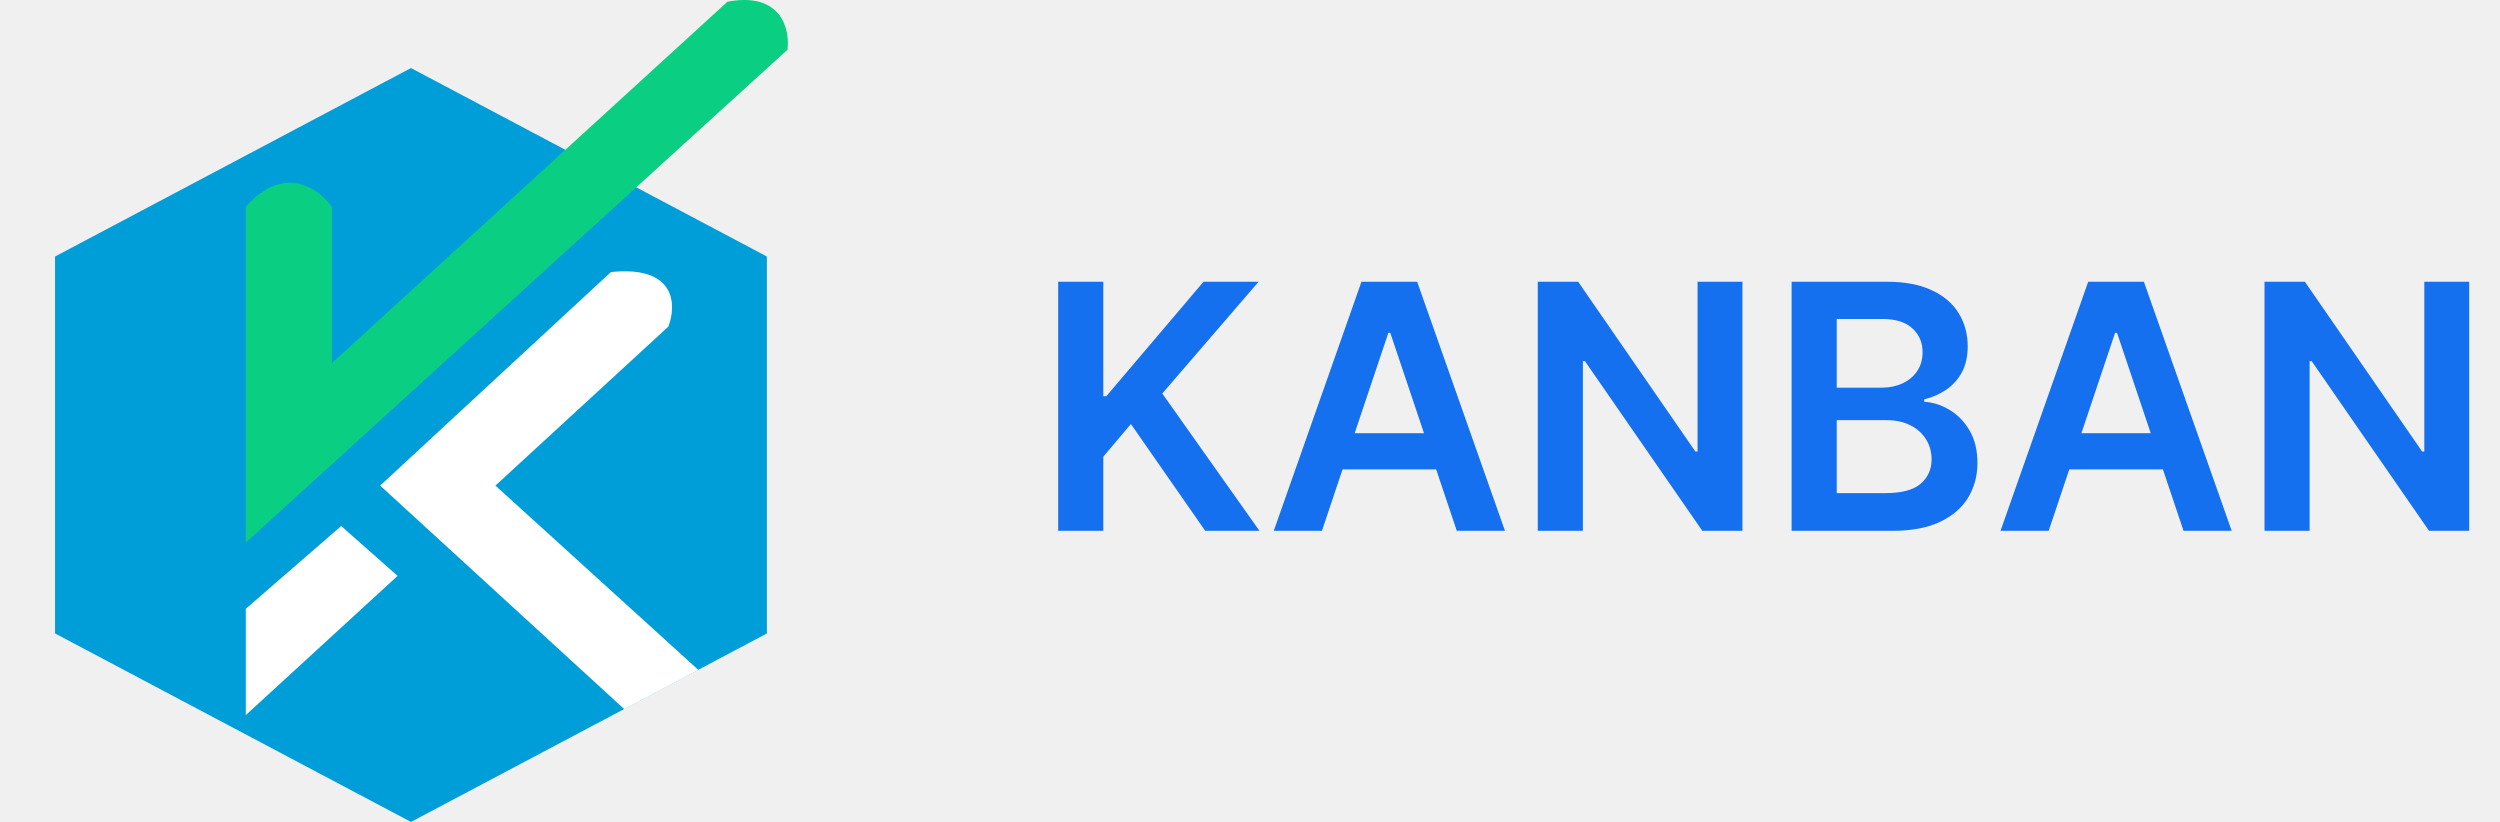
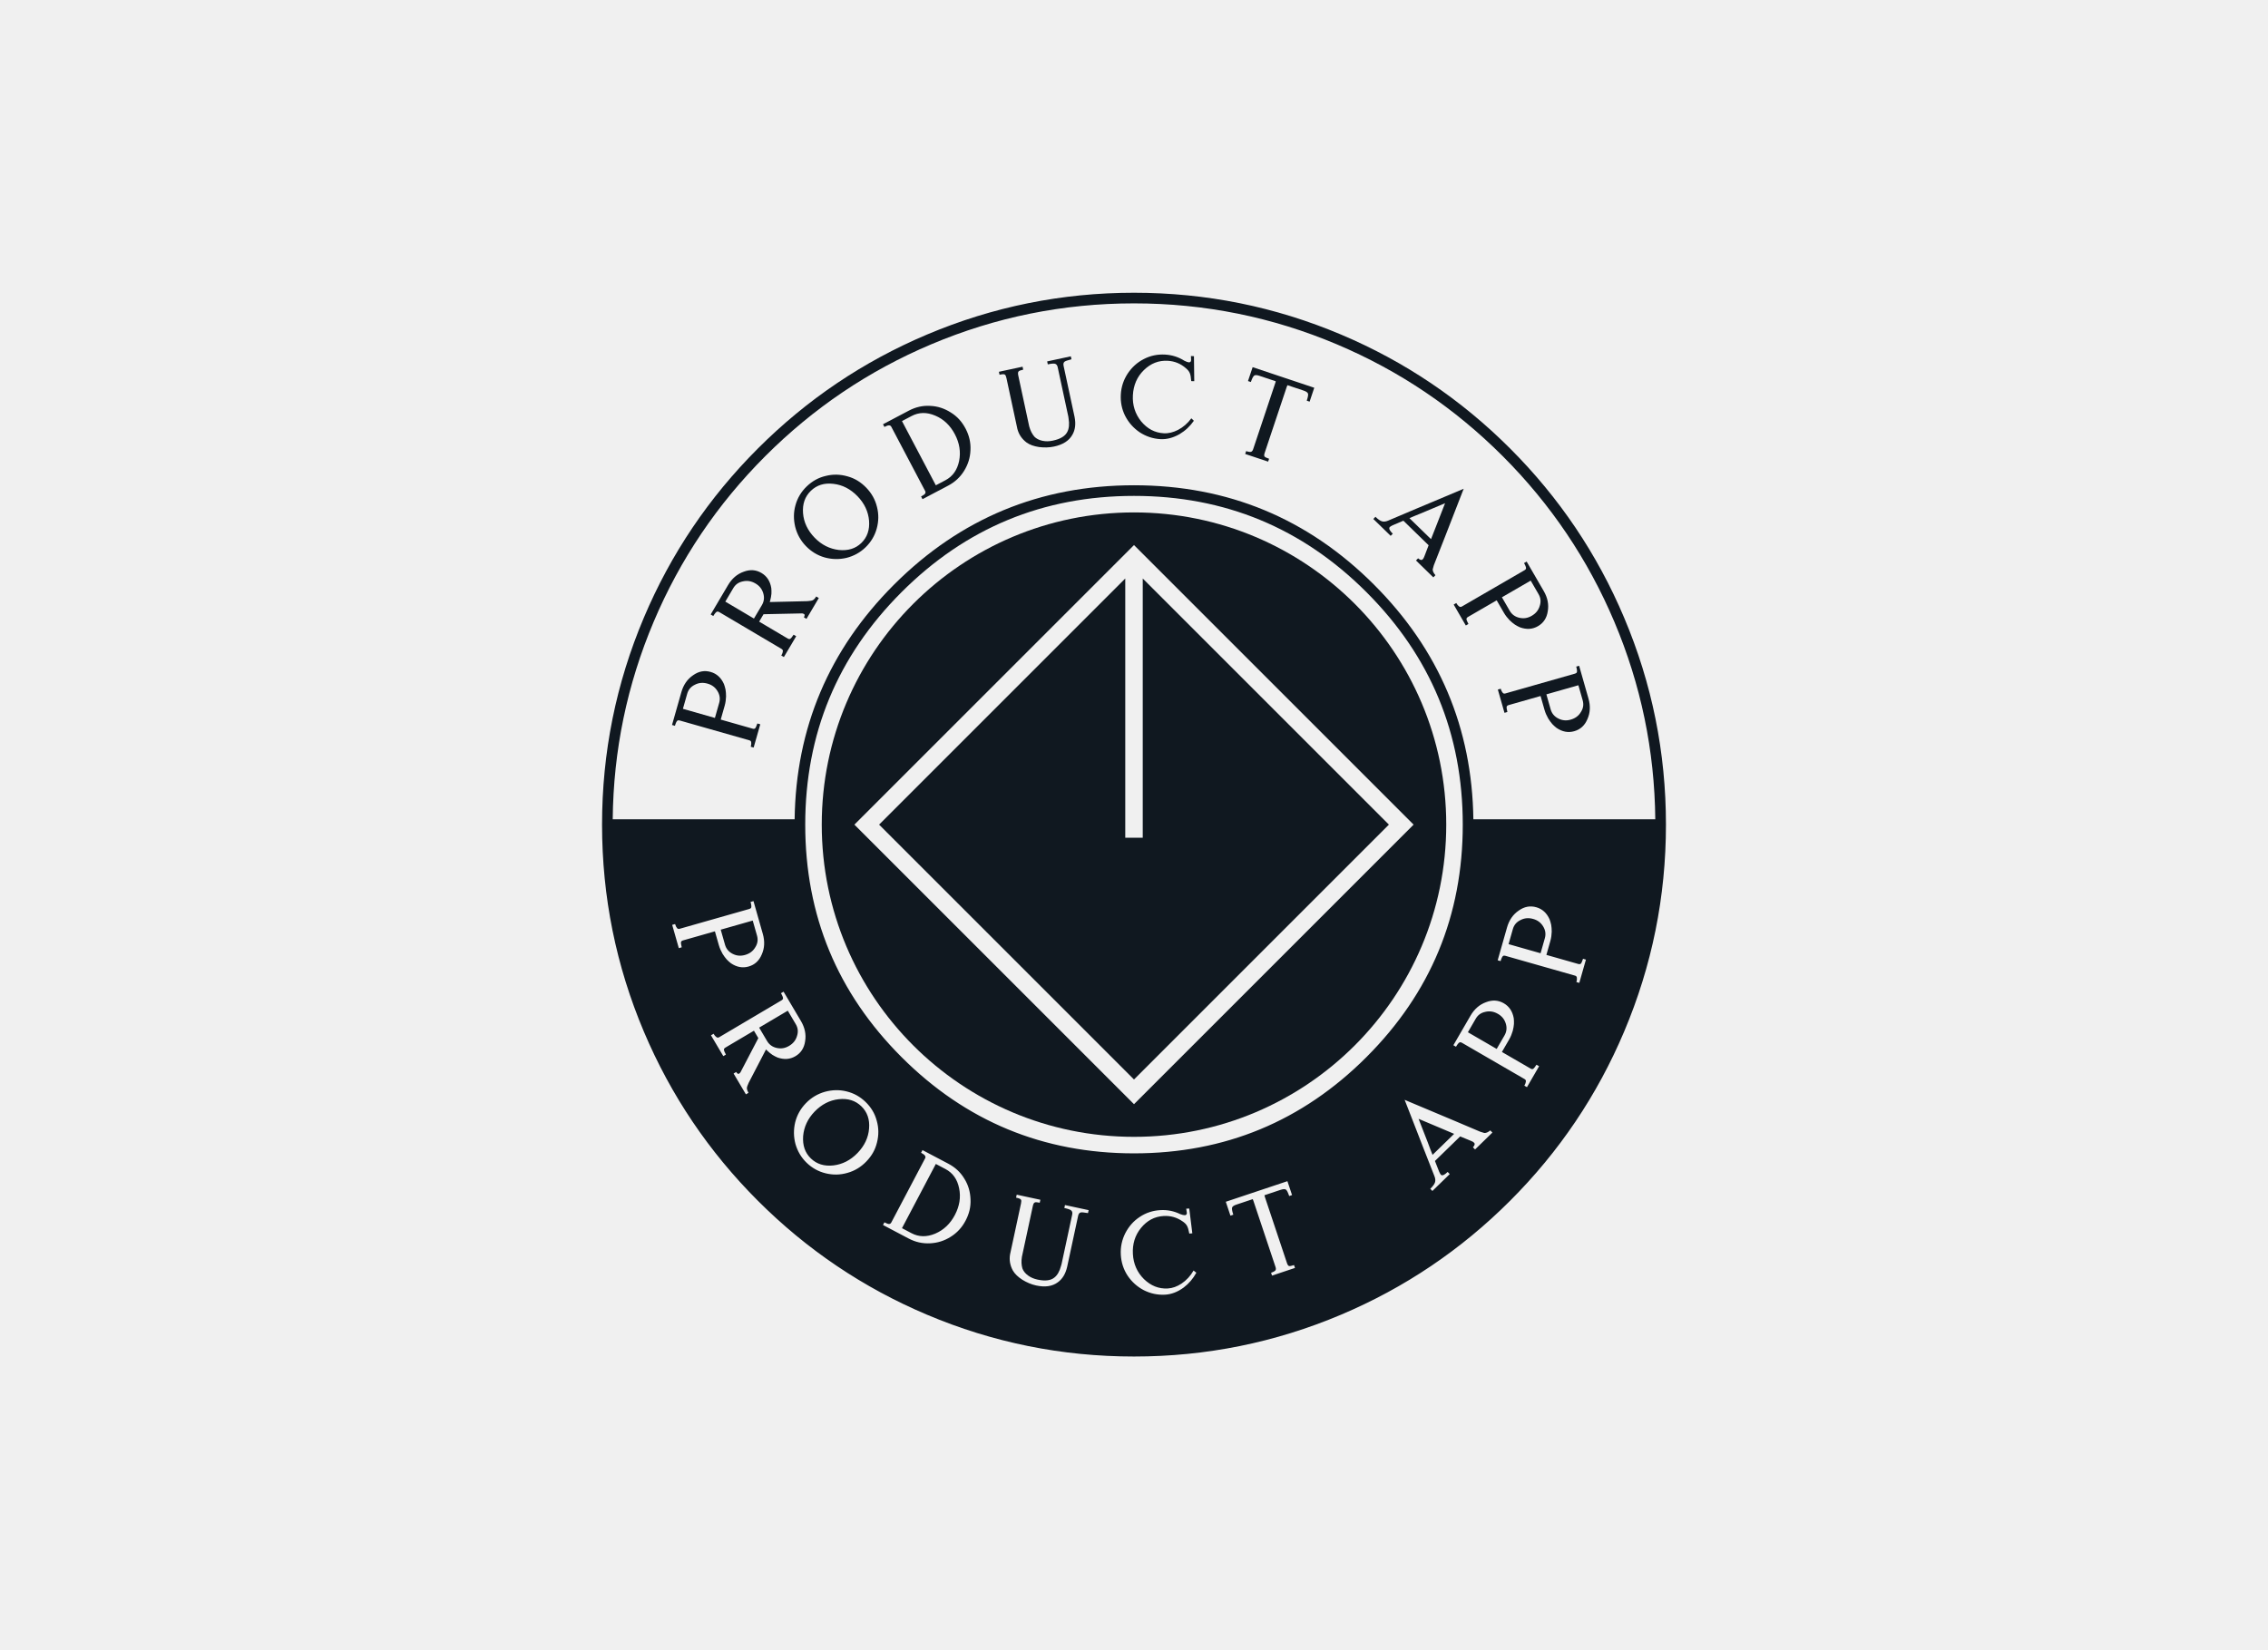
- <svg xmlns="http://www.w3.org/2000/svg" width="146" height="48" viewBox="0 0 146 48" fill="none">
-   <path d="M24 3.974L44.785 14.98V36.993L24 48L3.215 36.993V14.98L24 3.974Z" fill="#009ED8" />
-   <path d="M14.355 31.688V12.082C16.592 9.532 18.637 11.02 19.381 12.082V21.207L42.483 0.099C45.648 -0.494 46.139 1.721 45.989 2.903L14.355 31.688Z" fill="#0ACF83" />
-   <path d="M14.355 41.761V35.554L19.925 30.72L23.219 33.631L14.355 41.761Z" fill="white" />
-   <path d="M36.458 41.414L22.201 28.358L35.676 15.888C39.51 15.492 39.51 17.847 39.03 19.074L28.932 28.358L40.782 39.122L36.458 41.414Z" fill="white" />
-   <path d="M61.798 31V16.454H64.433V23.138H64.61L70.285 16.454H73.502L67.877 22.982L73.552 31H70.385L66.045 24.764L64.433 26.668V31H61.798ZM77.201 31H74.388L79.509 16.454H82.762L87.89 31H85.077L81.192 19.438H81.079L77.201 31ZM77.293 25.297H84.964V27.413H77.293V25.297ZM101.759 16.454V31H99.415L92.561 21.092H92.441V31H89.806V16.454H92.164L99.01 26.369H99.138V16.454H101.759ZM104.63 31V16.454H110.198C111.249 16.454 112.123 16.62 112.819 16.952C113.52 17.278 114.043 17.726 114.388 18.294C114.739 18.862 114.914 19.506 114.914 20.226C114.914 20.818 114.8 21.324 114.573 21.746C114.346 22.162 114.04 22.501 113.657 22.761C113.273 23.022 112.845 23.209 112.371 23.322V23.465C112.888 23.493 113.382 23.651 113.856 23.94C114.334 24.224 114.725 24.627 115.028 25.148C115.331 25.669 115.482 26.298 115.482 27.037C115.482 27.79 115.3 28.467 114.935 29.068C114.571 29.665 114.022 30.136 113.288 30.482C112.554 30.827 111.63 31 110.518 31H104.63ZM107.265 28.798H110.099C111.055 28.798 111.744 28.616 112.165 28.251C112.592 27.882 112.805 27.409 112.805 26.831C112.805 26.4 112.698 26.012 112.485 25.666C112.272 25.316 111.969 25.041 111.576 24.842C111.183 24.639 110.714 24.537 110.17 24.537H107.265V28.798ZM107.265 22.641H109.871C110.326 22.641 110.736 22.558 111.1 22.392C111.465 22.222 111.751 21.983 111.96 21.675C112.173 21.362 112.279 20.993 112.279 20.567C112.279 20.003 112.08 19.539 111.683 19.175C111.29 18.81 110.705 18.628 109.928 18.628H107.265V22.641ZM119.642 31H116.83L121.951 16.454H125.203L130.331 31H127.519L123.634 19.438H123.52L119.642 31ZM119.735 25.297H127.405V27.413H119.735V25.297ZM144.2 16.454V31H141.857L135.003 21.092H134.882V31H132.247V16.454H134.605L141.452 26.369H141.58V16.454H144.2Z" fill="#1570EF" />
+ <svg xmlns="http://www.w3.org/2000/svg" width="550" height="400" viewBox="0 0 550 400" fill="none">
+   <path d="M199.278 200C199.278 158.18 233.18 124.278 275 124.278C316.819 124.278 350.721 158.18 350.721 200C350.721 241.819 316.819 275.721 275 275.721C233.18 275.721 199.278 241.819 199.278 200ZM342.805 200L275 132.194L207.194 200L275 267.805L342.805 200ZM272.881 140.305V203.178H277.119V140.305L336.813 200L275 261.813L213.186 200L272.881 140.305Z" fill="#101820" />
+   <path d="M165.234 167.87L162.969 175.827L163.674 176.028C163.867 175.351 164.072 174.952 164.233 174.814C164.394 174.677 164.58 174.669 164.805 174.733L181.737 179.553C181.962 179.618 182.108 179.75 182.164 179.98C182.213 180.238 182.201 180.601 182.073 181.052C182.073 181.052 182.065 181.08 182.057 181.109L182.762 181.309L184.369 175.666L183.663 175.465C183.45 176.106 183.281 176.485 183.148 176.63C182.987 176.767 182.794 176.804 182.54 176.731L174.78 174.522L175.72 171.221L175.736 171.164C175.953 170.402 176.049 169.637 176.072 168.911C176.064 168.299 176.039 167.742 175.942 167.227C175.836 166.739 175.715 166.308 175.558 165.897C174.867 164.358 173.802 163.384 172.335 162.966C170.867 162.548 169.457 162.788 168.08 163.768C166.682 164.713 165.74 166.092 165.234 167.87ZM165.609 171.911L166.645 168.271C166.926 167.284 167.498 166.562 168.489 166.081C169.46 165.564 170.487 165.491 171.588 165.804C172.66 166.109 173.438 166.697 173.999 167.619C174.54 168.505 174.694 169.464 174.405 170.48L173.369 174.121L165.609 171.911Z" fill="#101820" />
+   <path d="M176.555 141.907L172.343 149.029L172.974 149.402C173.333 148.796 173.632 148.462 173.823 148.37C174.014 148.278 174.195 148.317 174.397 148.437L189.549 157.399C189.751 157.519 189.858 157.684 189.854 157.921C189.835 158.183 189.732 158.53 189.493 158.934C189.493 158.934 189.478 158.96 189.463 158.985L190.094 159.358L193.082 154.308L192.451 153.934C192.082 154.5 191.822 154.824 191.657 154.931C191.466 155.022 191.27 155.009 191.043 154.874L184.098 150.766L185.159 148.973L185.818 148.954L194.275 148.775C194.567 148.743 194.799 148.812 194.95 148.902C195.001 148.932 195.076 148.977 195.097 149.057C195.153 149.193 195.124 149.414 194.945 149.717L195.576 150.091L198.564 145.04L197.933 144.667C197.664 145.121 197.394 145.405 197.133 145.557C196.887 145.685 196.435 145.758 195.761 145.802L186.67 146.015C186.719 145.874 186.754 145.758 186.773 145.667C186.92 145.073 187.038 144.529 187.075 144.005C187.097 143.507 187.089 143.059 187.041 142.621C186.764 140.958 185.981 139.745 184.668 138.968C183.355 138.191 181.93 138.064 180.349 138.663C178.757 139.221 177.496 140.316 176.555 141.907ZM175.891 145.912L177.818 142.654C178.341 141.77 179.077 141.217 180.157 141.004C181.227 140.751 182.24 140.941 183.225 141.523C184.185 142.091 184.788 142.857 185.096 143.892C185.395 144.886 185.3 145.853 184.762 146.762L182.835 150.019L175.891 145.912Z" fill="#101820" />
+   <path d="M200.243 115.428C198.473 115.835 196.944 116.702 195.616 117.987C194.309 119.252 193.392 120.752 192.906 122.529C192.421 124.264 192.414 125.986 192.841 127.777C193.29 129.548 194.136 131.097 195.442 132.447C196.727 133.775 198.227 134.692 199.982 135.197C201.759 135.683 203.501 135.711 205.272 135.305C207.043 134.856 208.592 134.01 209.899 132.745C211.227 131.46 212.123 129.939 212.608 128.204C213.094 126.427 213.122 124.726 212.673 122.955C212.246 121.164 211.358 119.614 210.073 118.286C208.767 116.936 207.309 116.02 205.532 115.535C203.777 115.029 202.014 114.979 200.243 115.428ZM194.742 124.468C194.571 122.224 195.202 120.429 196.636 119.041C198.07 117.654 199.884 117.082 202.1 117.346C204.295 117.59 206.25 118.597 207.944 120.347C209.617 122.075 210.56 124.062 210.751 126.285C210.923 128.488 210.312 130.303 208.879 131.691C207.445 133.078 205.631 133.609 203.415 133.386C201.199 133.122 199.223 132.135 197.55 130.406C195.856 128.656 194.914 126.67 194.742 124.468Z" fill="#101820" />
+   <path d="M214.131 102.897L214.473 103.545C214.966 103.286 215.331 103.16 215.567 103.168C215.83 103.162 216.016 103.263 216.139 103.497L224.348 119.069C224.458 119.277 224.475 119.499 224.349 119.699C224.248 119.885 223.912 120.128 223.367 120.416L223.709 121.065L229.938 117.781C231.599 116.905 232.859 115.71 233.811 114.18C234.774 112.611 235.277 110.986 235.343 109.16C235.435 107.321 235.017 105.584 234.155 103.949C233.279 102.288 232.136 101 230.566 100.036C229.023 99.059 227.371 98.504 225.545 98.438C223.731 98.333 222.021 98.737 220.386 99.599L214.131 102.897ZM218.734 102.128L221.07 100.897C222.835 99.966 224.737 99.926 226.79 100.8C228.829 101.649 230.424 103.163 231.559 105.317C232.681 107.445 233.03 109.617 232.591 111.805C232.139 113.967 231.044 115.539 229.279 116.469L226.944 117.701L218.734 102.128Z" fill="#101820" />
+   <path d="M253.942 87.654L254.097 88.371C255.072 88.162 255.693 88.118 255.965 88.27C256.232 88.393 256.408 88.655 256.495 89.056L259.073 101.046C259.097 101.161 259.122 101.276 259.13 101.454C259.369 102.843 259.253 103.979 258.799 104.797C258.289 105.776 257.148 106.472 255.399 106.848C255.37 106.854 255.312 106.867 255.255 106.879C254.423 107.058 253.618 107.081 252.769 106.903C251.95 106.719 251.306 106.378 250.845 105.907C250.283 105.247 249.868 104.436 249.589 103.416C249.576 103.358 249.57 103.33 249.558 103.272L246.943 91.11C246.832 90.594 246.85 90.26 246.997 90.108C247.11 89.934 247.499 89.79 248.13 89.654L247.976 88.937L246.542 89.246L243.673 89.862L242.239 90.171L242.393 90.888C243.082 90.74 243.496 90.711 243.676 90.852C243.85 90.965 243.97 91.239 244.068 91.698L246.683 103.86C246.689 103.889 246.702 103.946 246.72 104.032C247.068 105.368 247.814 106.468 248.96 107.332C249.739 107.885 250.746 108.239 251.986 108.422C253.219 108.577 254.445 108.554 255.592 108.307C257.772 107.838 259.249 106.891 260.051 105.458C260.753 104.256 260.922 102.809 260.593 101.14C260.581 101.082 260.55 100.939 260.507 100.738L257.923 88.719C257.824 88.26 257.906 87.943 258.133 87.744C258.309 87.586 258.864 87.376 259.834 87.138L259.679 86.421L257.528 86.883L256.094 87.192L253.942 87.654Z" fill="#101820" />
+   <path d="M282.538 85.998C280.722 85.896 278.998 86.241 277.364 87.091C275.761 87.912 274.491 89.076 273.466 90.605C272.47 92.136 271.906 93.809 271.802 95.684C271.699 97.53 272.044 99.253 272.864 100.886C273.713 102.52 274.875 103.819 276.375 104.843C277.907 105.839 279.58 106.403 281.396 106.504C282.948 106.59 284.499 106.177 286.047 105.294C287.445 104.461 288.593 103.378 289.519 102.049L288.906 101.456C288.015 102.67 286.935 103.609 285.663 104.273C284.514 104.856 283.382 105.145 282.21 105.08C280.013 104.957 278.216 103.976 276.729 102.189C275.273 100.374 274.597 98.25 274.731 95.847C274.867 93.416 275.744 91.379 277.392 89.766C279.07 88.126 280.992 87.381 283.189 87.503C284.83 87.594 286.296 88.176 287.585 89.305C288.034 89.683 288.364 90.084 288.519 90.474C288.702 90.866 288.813 91.519 288.88 92.434L289.614 92.445L289.54 86.388L288.807 86.347L288.843 87.289C288.853 87.642 288.695 87.839 288.399 87.882C288.399 87.882 288.34 87.878 288.281 87.875C288.047 87.862 287.673 87.724 287.215 87.492C285.796 86.591 284.237 86.092 282.538 85.998Z" fill="#101820" />
+   <path d="M303.77 89.051L302.644 92.418L303.34 92.65C303.656 91.704 303.944 91.213 304.176 91.074C304.445 90.916 304.863 90.963 305.419 91.149L305.447 91.158L309.371 92.469C309.362 92.59 309.315 92.729 309.259 92.896L303.894 108.952C303.782 109.286 303.615 109.509 303.374 109.583C303.169 109.638 302.78 109.601 302.195 109.406L301.963 110.101L303.354 110.566L306.137 111.496L307.528 111.961L307.761 111.266C307.121 111.052 306.778 110.875 306.648 110.708C306.546 110.55 306.546 110.272 306.676 109.882L312.033 93.854C312.098 93.659 312.172 93.529 312.209 93.418L316.077 94.71L316.105 94.72C316.717 94.924 317.098 95.175 317.19 95.454C317.292 95.704 317.189 96.289 316.892 97.179L317.588 97.412L318.713 94.044L303.77 89.051Z" fill="#101820" />
+   <path d="M354.954 118.538L351.199 120.124L343.586 123.319L342.121 123.94L340.657 124.562L339.192 125.183L336.613 126.276C336.056 126.512 335.559 126.56 335.142 126.442C334.726 126.323 334.181 125.957 333.551 125.343L333.039 125.868L337.244 129.961L337.756 129.436C337.756 129.436 337.735 129.415 337.714 129.395C337.104 128.801 336.849 128.348 336.907 128.036C336.927 127.974 336.967 127.89 337.049 127.806C337.172 127.68 337.419 127.552 337.749 127.382L340.327 126.288L346.446 132.243L345.444 134.871C345.325 135.246 345.162 135.498 345.019 135.645C344.978 135.687 344.916 135.75 344.854 135.771C344.628 135.878 344.294 135.758 343.895 135.411L343.384 135.937L347.589 140.029L348.1 139.504C347.637 138.97 347.423 138.517 347.438 138.081C347.456 137.936 347.555 137.581 347.715 137.081L348.738 134.474L349.319 132.993L349.901 131.512L350.483 130.031L354.212 120.436L354.954 118.538ZM350.437 122.043L348.191 127.8L347.609 129.281L347.027 130.762L341.792 125.667L343.257 125.045L344.743 124.444L350.437 122.043Z" fill="#101820" />
+   <path d="M374.369 143.357L370.22 136.198L369.585 136.566C369.938 137.175 370.083 137.6 370.07 137.811C370.056 138.023 369.934 138.162 369.73 138.279L354.5 147.107C354.297 147.225 354.1 147.237 353.896 147.118C353.677 146.974 353.424 146.713 353.188 146.307C353.188 146.307 353.174 146.282 353.159 146.256L352.524 146.624L355.467 151.701L356.102 151.333C355.789 150.735 355.633 150.35 355.621 150.153C355.634 149.942 355.743 149.778 355.971 149.645L362.952 145.599L364.673 148.569L364.703 148.62C365.1 149.305 365.584 149.907 366.089 150.427C366.536 150.847 366.953 151.216 367.392 151.504C367.815 151.767 368.21 151.979 368.615 152.152C370.201 152.724 371.642 152.635 372.962 151.87C374.282 151.105 375.09 149.925 375.341 148.253C375.633 146.591 375.296 144.956 374.369 143.357ZM371.202 140.818L373.1 144.092C373.615 144.981 373.737 145.893 373.394 146.94C373.091 147.997 372.43 148.787 371.44 149.361C370.475 149.92 369.512 150.072 368.458 149.834C367.445 149.608 366.649 149.052 366.119 148.138L364.221 144.864L371.202 140.818Z" fill="#101820" />
+   <path d="M385.213 169.433L382.947 161.476L382.242 161.676C382.435 162.354 382.47 162.801 382.406 163.002C382.341 163.204 382.188 163.309 381.962 163.373L365.031 168.193C364.805 168.257 364.612 168.221 364.443 168.055C364.266 167.862 364.084 167.547 363.956 167.096C363.956 167.096 363.948 167.067 363.94 167.039L363.234 167.24L364.841 172.884L365.547 172.683C365.39 172.026 365.334 171.615 365.37 171.421C365.435 171.22 365.58 171.087 365.834 171.015L373.594 168.806L374.534 172.107L374.55 172.164C374.767 172.925 375.089 173.627 375.451 174.256C375.781 174.772 376.095 175.232 376.449 175.619C376.796 175.978 377.126 176.281 377.476 176.547C378.874 177.492 380.292 177.759 381.759 177.341C383.227 176.923 384.3 175.977 384.954 174.418C385.645 172.879 385.719 171.211 385.213 169.433ZM382.765 166.195L383.802 169.835C384.083 170.823 383.977 171.737 383.388 172.668C382.835 173.618 382 174.222 380.9 174.535C379.827 174.841 378.856 174.751 377.893 174.262C376.967 173.794 376.331 173.06 376.042 172.044L375.005 168.404L382.765 166.195Z" fill="#101820" />
+   <path fill-rule="evenodd" clip-rule="evenodd" d="M275 71C257.514 71 240.774 74.382 224.78 81.147C209.343 87.677 195.678 96.888 183.783 108.783C171.888 120.678 162.676 134.343 156.147 149.78C149.382 165.774 146 182.514 146 200C146 217.485 149.383 234.225 156.148 250.22C162.677 265.656 171.888 279.322 183.783 291.216C195.678 303.111 209.343 312.323 224.78 318.852C240.774 325.617 257.514 329 275 329C292.485 329 309.225 325.617 325.22 318.852C340.656 312.323 354.322 303.111 366.216 291.216C378.111 279.322 387.323 265.656 393.852 250.22C400.617 234.225 404 217.485 404 200C404 182.514 400.617 165.774 393.851 149.78C387.323 134.343 378.111 120.678 366.217 108.783C354.322 96.888 340.656 87.676 325.22 81.147C309.226 74.382 292.486 71 275 71ZM216.799 141.799C201.033 157.566 193 176.536 192.701 198.71H148.586C148.749 182.039 152.061 166.064 158.524 150.785C164.922 135.657 173.95 122.265 185.607 110.607C197.265 98.95 210.657 89.922 225.785 83.524C241.458 76.894 257.863 73.58 275 73.58C292.137 73.58 308.542 76.894 324.216 83.524C339.343 89.922 352.735 98.95 364.392 110.607C376.05 122.265 385.078 135.658 391.476 150.785C397.939 166.064 401.251 182.039 401.414 198.71H357.299C357 176.536 348.968 157.566 333.201 141.799C317.129 125.728 297.729 117.692 275 117.692C252.271 117.692 232.871 125.728 216.799 141.799ZM275 120.272C297.016 120.272 315.808 128.056 331.375 143.624C346.943 159.191 354.727 177.983 354.727 200C354.727 222.016 346.944 240.808 331.376 256.376C315.808 271.944 297.016 279.727 275 279.727C252.984 279.727 234.191 271.944 218.624 256.376C203.056 240.808 195.272 222.016 195.272 200.001C195.272 177.984 203.056 159.191 218.624 143.624C234.191 128.056 252.984 120.272 275 120.272ZM184.987 226.506L182.722 218.549L182.016 218.75C182.209 219.427 182.245 219.874 182.18 220.076C182.116 220.277 181.962 220.382 181.737 220.446L164.805 225.266C164.58 225.331 164.386 225.294 164.217 225.128C164.04 224.935 163.859 224.62 163.73 224.169L163.714 224.112L163.009 224.313L164.616 229.957L165.321 229.756C165.164 229.099 165.108 228.688 165.145 228.495C165.21 228.293 165.355 228.16 165.609 228.087L173.369 225.879L174.309 229.18L174.325 229.237C174.542 229.998 174.863 230.7 175.226 231.329C175.556 231.846 175.87 232.305 176.224 232.692C176.57 233.051 176.9 233.354 177.251 233.62C178.648 234.565 180.067 234.832 181.534 234.414C183.001 233.997 184.074 233.05 184.729 231.492C185.419 229.953 185.493 228.284 184.987 226.506ZM365.46 224.943L363.194 232.901L363.9 233.101C364.093 232.424 364.298 232.025 364.46 231.887C364.62 231.751 364.805 231.742 365.031 231.807L381.962 236.627C382.188 236.691 382.334 236.824 382.391 237.053C382.438 237.311 382.427 237.674 382.299 238.125L382.282 238.182L382.987 238.382L384.594 232.739L383.889 232.538C383.676 233.18 383.507 233.558 383.374 233.704C383.214 233.84 383.02 233.877 382.766 233.804L375.006 231.595L375.945 228.294L375.961 228.238C376.178 227.476 376.275 226.709 376.298 225.984C376.289 225.371 376.265 224.815 376.167 224.3C376.062 223.812 375.941 223.382 375.783 222.97C375.092 221.432 374.028 220.457 372.561 220.039C371.093 219.622 369.682 219.861 368.305 220.841C366.908 221.786 365.966 223.166 365.46 224.943ZM365.834 228.985L366.871 225.344C367.152 224.357 367.724 223.635 368.715 223.155C369.685 222.637 370.713 222.564 371.813 222.878C372.885 223.182 373.665 223.77 374.226 224.693C374.767 225.579 374.92 226.538 374.631 227.553L373.595 231.194L365.834 228.985ZM182.54 223.268L183.576 226.908C183.857 227.896 183.752 228.811 183.163 229.741C182.609 230.692 181.775 231.296 180.674 231.608C179.602 231.913 178.631 231.824 177.668 231.335C176.741 230.867 176.105 230.133 175.816 229.118L174.78 225.477L182.54 223.268ZM194.232 247.635L190.02 240.515L189.388 240.888C189.747 241.494 189.895 241.917 189.884 242.129C189.872 242.34 189.751 242.48 189.549 242.6L174.397 251.562C174.195 251.682 173.999 251.695 173.793 251.579C173.573 251.436 173.318 251.178 173.079 250.774L173.049 250.723L172.417 251.097L175.405 256.147L176.036 255.774C175.718 255.179 175.559 254.795 175.545 254.599C175.557 254.388 175.664 254.222 175.891 254.088L182.835 249.98L183.896 251.773L183.595 252.36L179.679 259.857C179.566 260.128 179.394 260.299 179.243 260.389C179.192 260.418 179.117 260.463 179.036 260.442C178.89 260.426 178.71 260.295 178.531 259.991L177.899 260.365L180.887 265.415L181.518 265.042C181.249 264.587 181.131 264.214 181.123 263.913C181.13 263.636 181.283 263.204 181.569 262.591L185.761 254.522C185.86 254.633 185.945 254.719 186.016 254.78C186.466 255.196 186.886 255.56 187.327 255.845C187.753 256.104 188.15 256.312 188.556 256.482C190.148 257.04 191.587 256.938 192.901 256.161C194.214 255.385 195.011 254.197 195.248 252.523C195.525 250.86 195.173 249.227 194.232 247.635ZM352.451 253.503L356.6 246.344C357.527 244.745 358.778 243.639 360.365 243.066C361.941 242.454 363.367 242.568 364.687 243.333C366.007 244.098 366.8 245.304 367.092 246.965C367.144 247.402 367.156 247.85 367.138 248.349C367.106 248.872 366.993 249.418 366.851 250.014C366.65 250.711 366.369 251.429 365.972 252.115L365.943 252.166L364.221 255.136L371.202 259.182C371.431 259.314 371.627 259.326 371.816 259.233C371.981 259.125 372.238 258.799 372.602 258.229L373.236 258.598L370.294 263.674L369.659 263.307L369.688 263.256C369.924 262.849 370.024 262.501 370.041 262.239C370.042 262.003 369.933 261.838 369.731 261.721L354.5 252.893C354.297 252.776 354.116 252.738 353.925 252.831C353.736 252.925 353.439 253.261 353.085 253.871L352.451 253.503ZM191.042 245.125L192.969 248.383C193.492 249.266 193.622 250.178 193.289 251.228C192.995 252.287 192.341 253.083 191.356 253.666C190.397 254.234 189.435 254.394 188.379 254.165C187.364 253.948 186.563 253.399 186.025 252.491L184.098 249.233L191.042 245.125ZM357.869 247.079L355.972 250.354L362.952 254.401L364.85 251.126C365.379 250.212 365.466 249.245 365.159 248.252C364.841 247.221 364.23 246.46 363.266 245.901C362.277 245.327 361.262 245.147 360.194 245.409C359.115 245.632 358.384 246.192 357.869 247.079ZM209.899 267.254C211.227 268.54 212.144 270.04 212.608 271.796C213.114 273.551 213.122 275.315 212.674 277.086C212.247 278.877 211.379 280.365 210.073 281.714C208.788 283.042 207.267 283.98 205.491 284.465C203.736 284.971 202.035 284.999 200.243 284.572C198.493 284.144 196.944 283.298 195.616 282.012C194.309 280.748 193.412 279.226 192.906 277.471C192.442 275.715 192.413 273.973 192.841 272.181C193.289 270.41 194.156 268.881 195.442 267.553C196.748 266.204 198.268 265.307 200.024 264.801C201.8 264.316 203.522 264.267 205.272 264.695C207.063 265.122 208.592 265.99 209.899 267.254ZM208.879 268.308C207.445 266.921 205.631 266.349 203.394 266.593C201.198 266.837 199.244 267.844 197.55 269.594C195.877 271.322 194.955 273.329 194.763 275.553C194.613 277.776 195.202 279.571 196.636 280.958C198.07 282.346 199.905 282.897 202.1 282.654C204.316 282.389 206.271 281.382 207.944 279.653C209.637 277.903 210.58 275.916 210.752 273.714C210.944 271.491 210.312 269.696 208.879 268.308ZM340.629 266.743L342.113 270.539L345.101 278.236L346.845 282.679L347.869 285.287C348.089 285.85 348.124 286.348 347.993 286.761C347.864 287.175 347.483 287.709 346.852 288.323L347.363 288.849L351.569 284.756L351.057 284.23L351.015 284.271C350.405 284.864 349.945 285.108 349.635 285.041C349.573 285.019 349.491 284.977 349.409 284.892C349.286 284.767 349.165 284.516 349.003 284.182L347.98 281.575L354.099 275.619L356.699 276.691C357.071 276.821 357.317 276.99 357.46 277.138C357.501 277.18 357.563 277.242 357.583 277.305C357.683 277.535 357.554 277.865 357.196 278.255L357.708 278.78L361.913 274.688L361.402 274.162C360.856 274.611 360.396 274.812 359.961 274.786C359.817 274.763 359.465 274.654 358.97 274.482L356.391 273.389L354.926 272.767L353.461 272.145L351.996 271.525L342.506 267.536L340.629 266.743ZM344.011 271.354L349.705 273.754L352.634 274.998L347.399 280.093L346.817 278.612L346.257 277.111L344.011 271.354ZM223.708 278.934L223.366 279.584C223.859 279.844 224.17 280.073 224.296 280.273C224.449 280.487 224.471 280.697 224.348 280.93L216.138 296.503C216.029 296.71 215.855 296.851 215.619 296.859C215.408 296.881 215.018 296.741 214.473 296.454L214.131 297.102L220.36 300.386C222.021 301.262 223.719 301.627 225.519 301.547C227.358 301.455 228.983 300.952 230.527 299.975C232.096 299.011 233.293 297.685 234.155 296.05C235.03 294.389 235.447 292.719 235.355 290.879C235.289 289.053 234.814 287.376 233.836 285.833C232.899 284.277 231.598 283.094 229.963 282.232L223.708 278.934ZM226.943 282.299L229.279 283.53C231.044 284.46 232.153 286.006 232.591 288.194C233.043 290.356 232.695 292.528 231.559 294.682C230.437 296.81 228.843 298.325 226.79 299.199C224.75 300.048 222.835 300.033 221.07 299.102L218.734 297.871L226.943 282.299ZM298.386 294.837L297.261 291.469L312.204 286.475L313.329 289.843L312.633 290.075C312.335 289.185 312.066 288.656 311.834 288.517C311.593 288.351 311.138 288.379 310.526 288.583L310.498 288.593L306.63 289.885C306.667 289.997 306.686 290.145 306.751 290.339L312.107 306.368C312.238 306.758 312.405 306.98 312.581 307.045C312.786 307.101 313.165 307.035 313.806 306.822L314.038 307.517L312.647 307.981L309.864 308.912L308.473 309.377L308.24 308.681C308.824 308.486 309.158 308.281 309.289 308.114C309.436 307.91 309.436 307.632 309.324 307.298L303.959 291.242C303.903 291.075 303.857 290.935 303.792 290.833L299.868 292.145L299.84 292.154C299.283 292.34 298.922 292.553 298.801 292.841C298.7 293.092 298.765 293.658 299.081 294.604L298.386 294.837ZM258.106 292.984L258.26 292.266L260.411 292.728L261.846 293.037L263.997 293.5L263.843 294.217C262.861 294.036 262.269 293.999 262.044 294.071C261.755 294.158 261.549 294.414 261.451 294.873L258.867 306.891L258.78 307.293C258.394 308.951 257.645 310.2 256.511 311.007C255.191 311.984 253.455 312.241 251.275 311.771C250.128 311.525 249.001 311.042 247.94 310.394C246.885 309.717 246.113 308.981 245.63 308.157C244.94 306.898 244.712 305.589 244.944 304.228L244.981 304.056L247.596 291.894C247.695 291.435 247.699 291.136 247.587 290.962C247.48 290.759 247.091 290.615 246.403 290.467L246.557 289.749L247.991 290.058L250.859 290.675L252.294 290.983L252.139 291.7C251.508 291.565 251.095 291.536 250.92 291.648C250.723 291.726 250.57 292.023 250.459 292.539L247.843 304.701L247.813 304.845C247.648 305.89 247.692 306.8 247.934 307.632C248.161 308.251 248.607 308.827 249.279 309.331C249.979 309.843 250.723 310.152 251.555 310.332L251.698 310.362C253.448 310.738 254.774 310.573 255.641 309.889C256.391 309.33 256.964 308.343 257.317 306.979C257.383 306.813 257.408 306.698 257.432 306.583L260.01 294.594C260.097 294.192 260.044 293.88 259.851 293.659C259.665 293.409 259.081 293.193 258.106 292.984ZM281.396 293.496C279.58 293.597 277.905 294.131 276.376 295.157C274.874 296.151 273.741 297.448 272.892 299.083C272.072 300.715 271.698 302.441 271.802 304.315C271.905 306.161 272.439 307.835 273.435 309.366C274.461 310.897 275.76 312.058 277.365 312.909C278.997 313.729 280.722 314.103 282.539 314.002C284.091 313.916 285.587 313.333 287.027 312.283C288.324 311.299 289.344 310.097 290.117 308.672L289.441 308.152C288.691 309.457 287.722 310.51 286.532 311.311C285.455 312.017 284.361 312.431 283.189 312.497C280.992 312.618 279.098 311.843 277.421 310.232C275.772 308.59 274.865 306.554 274.732 304.152C274.596 301.72 275.242 299.598 276.7 297.813C278.186 295.996 280.013 295.042 282.21 294.919C283.851 294.829 285.372 295.243 286.779 296.223C287.267 296.548 287.64 296.909 287.837 297.281C288.063 297.649 288.245 298.286 288.413 299.188L289.144 299.117L288.398 293.106L287.665 293.147L287.805 294.079C287.854 294.429 287.719 294.642 287.429 294.717L287.312 294.723C287.078 294.737 286.691 294.64 286.21 294.462C284.7 293.723 283.095 293.401 281.396 293.496Z" fill="#101820" />
</svg>
